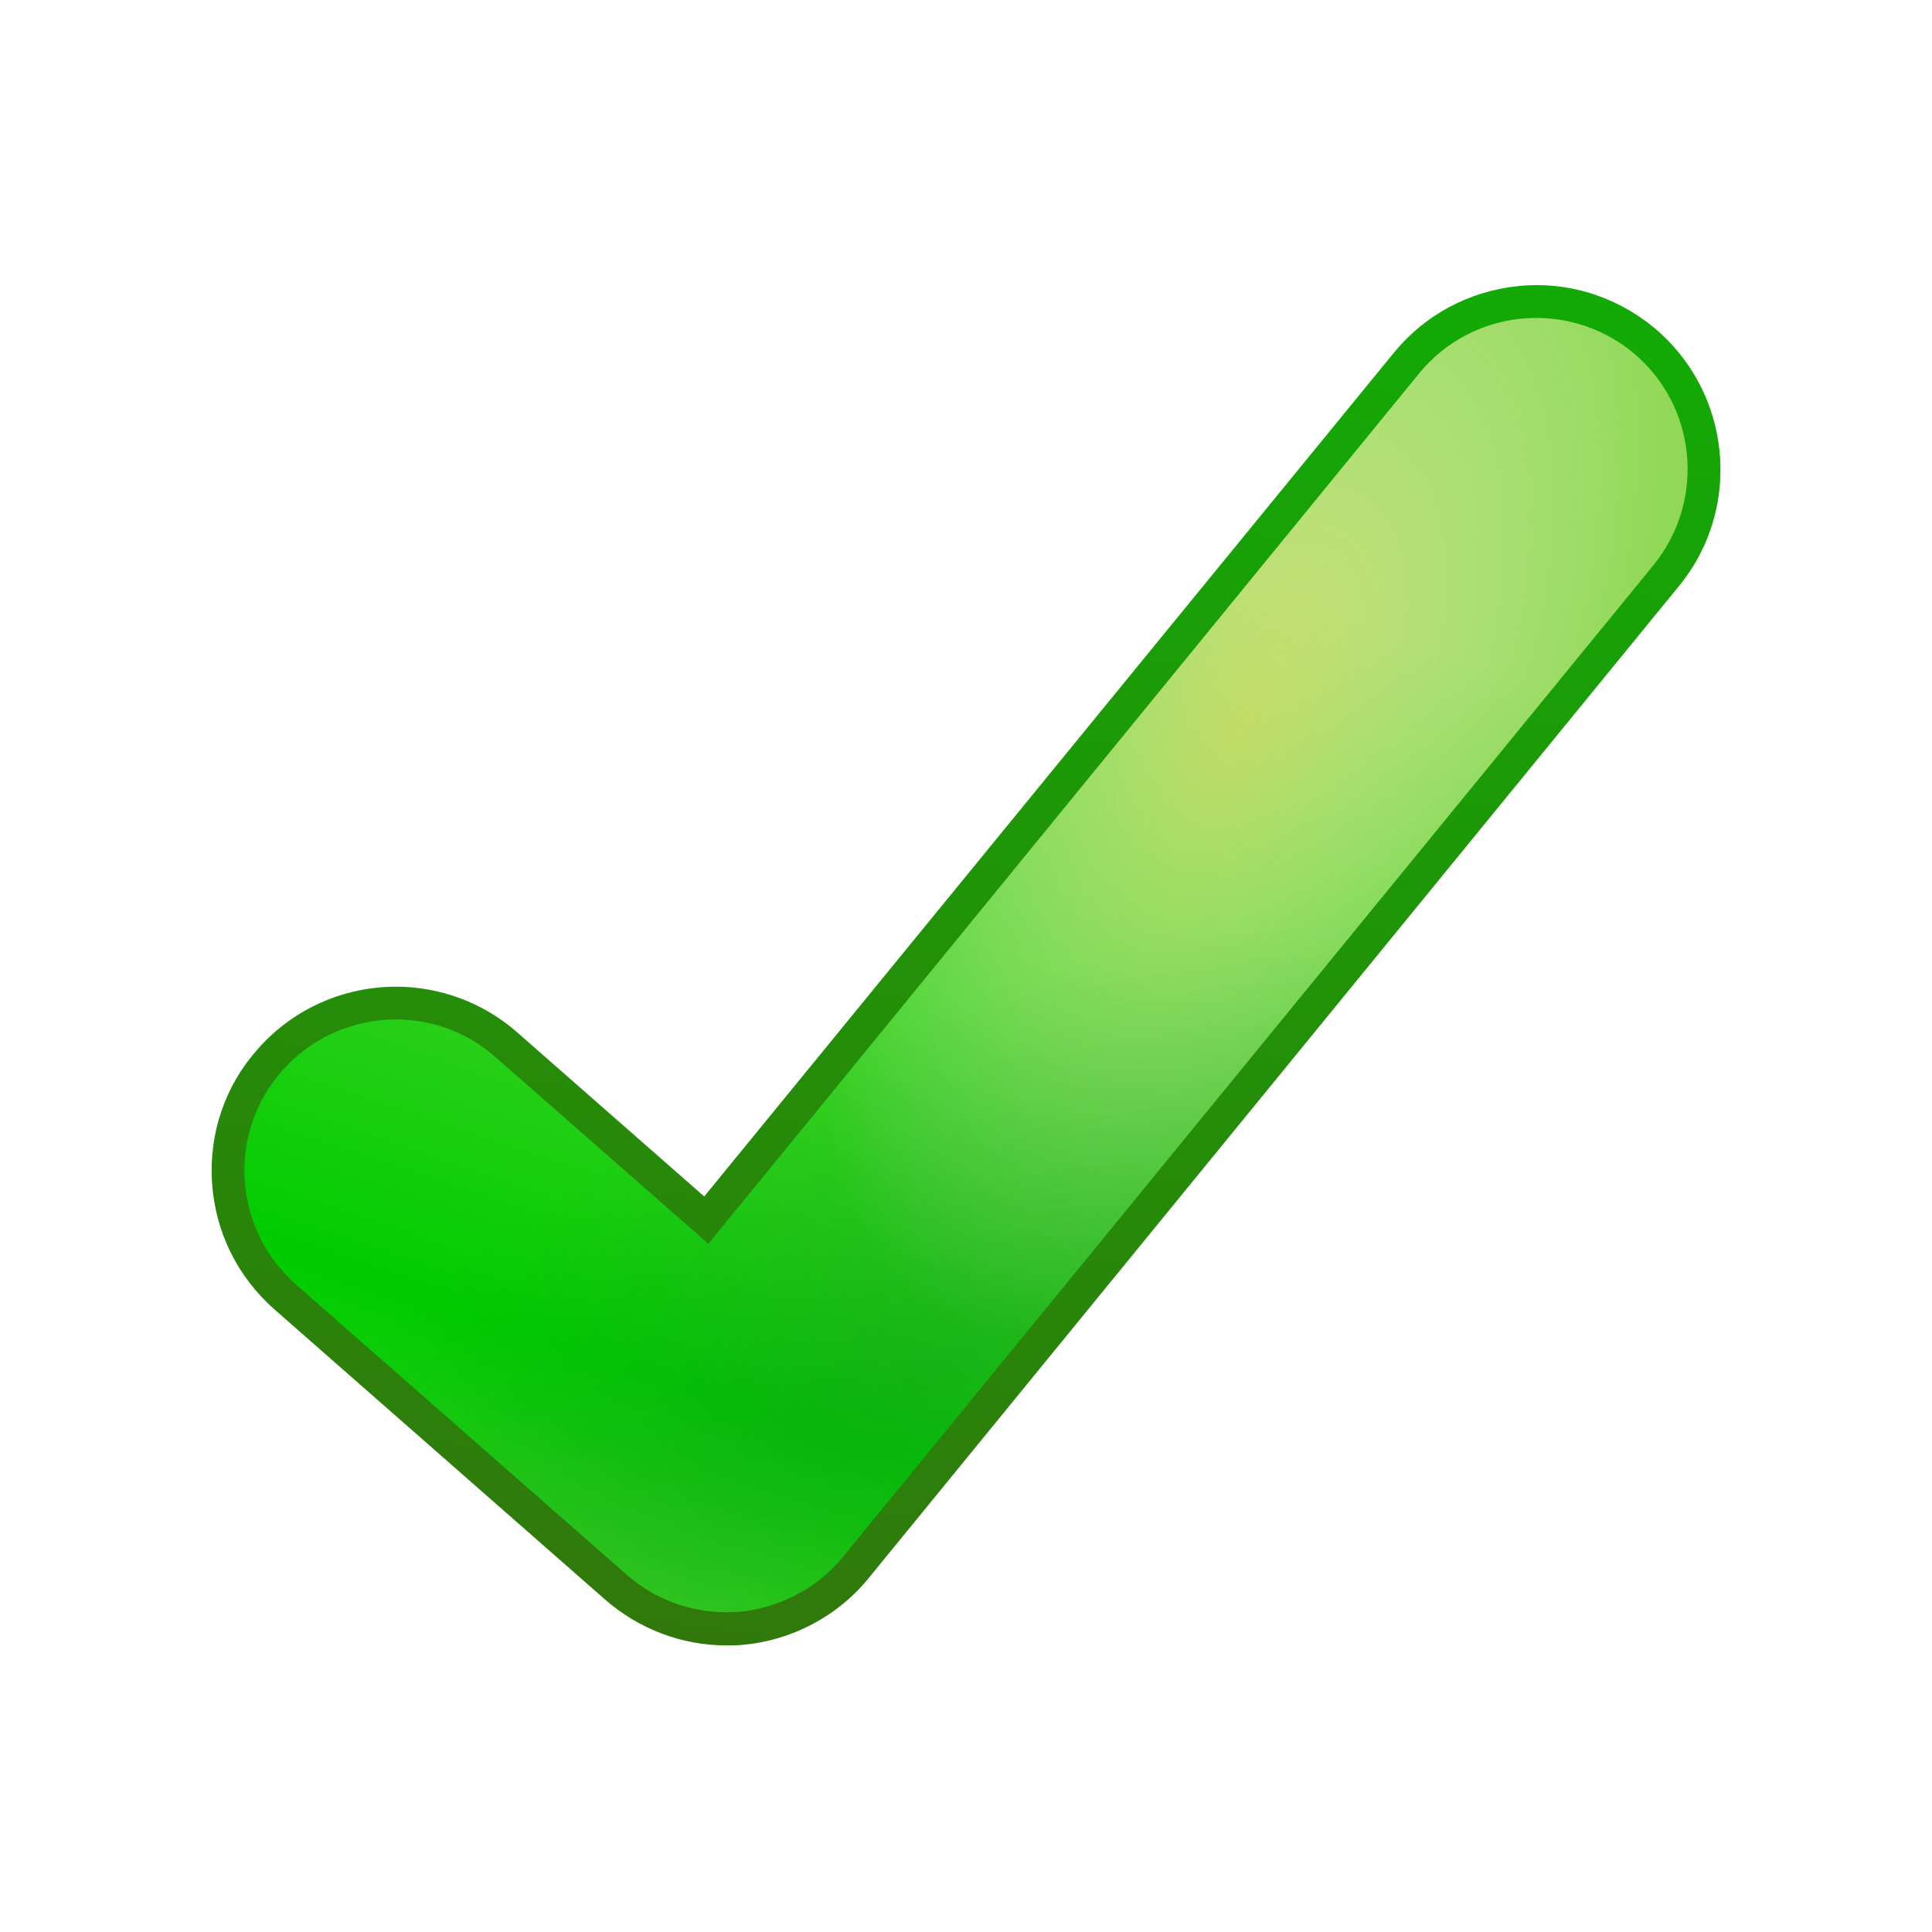
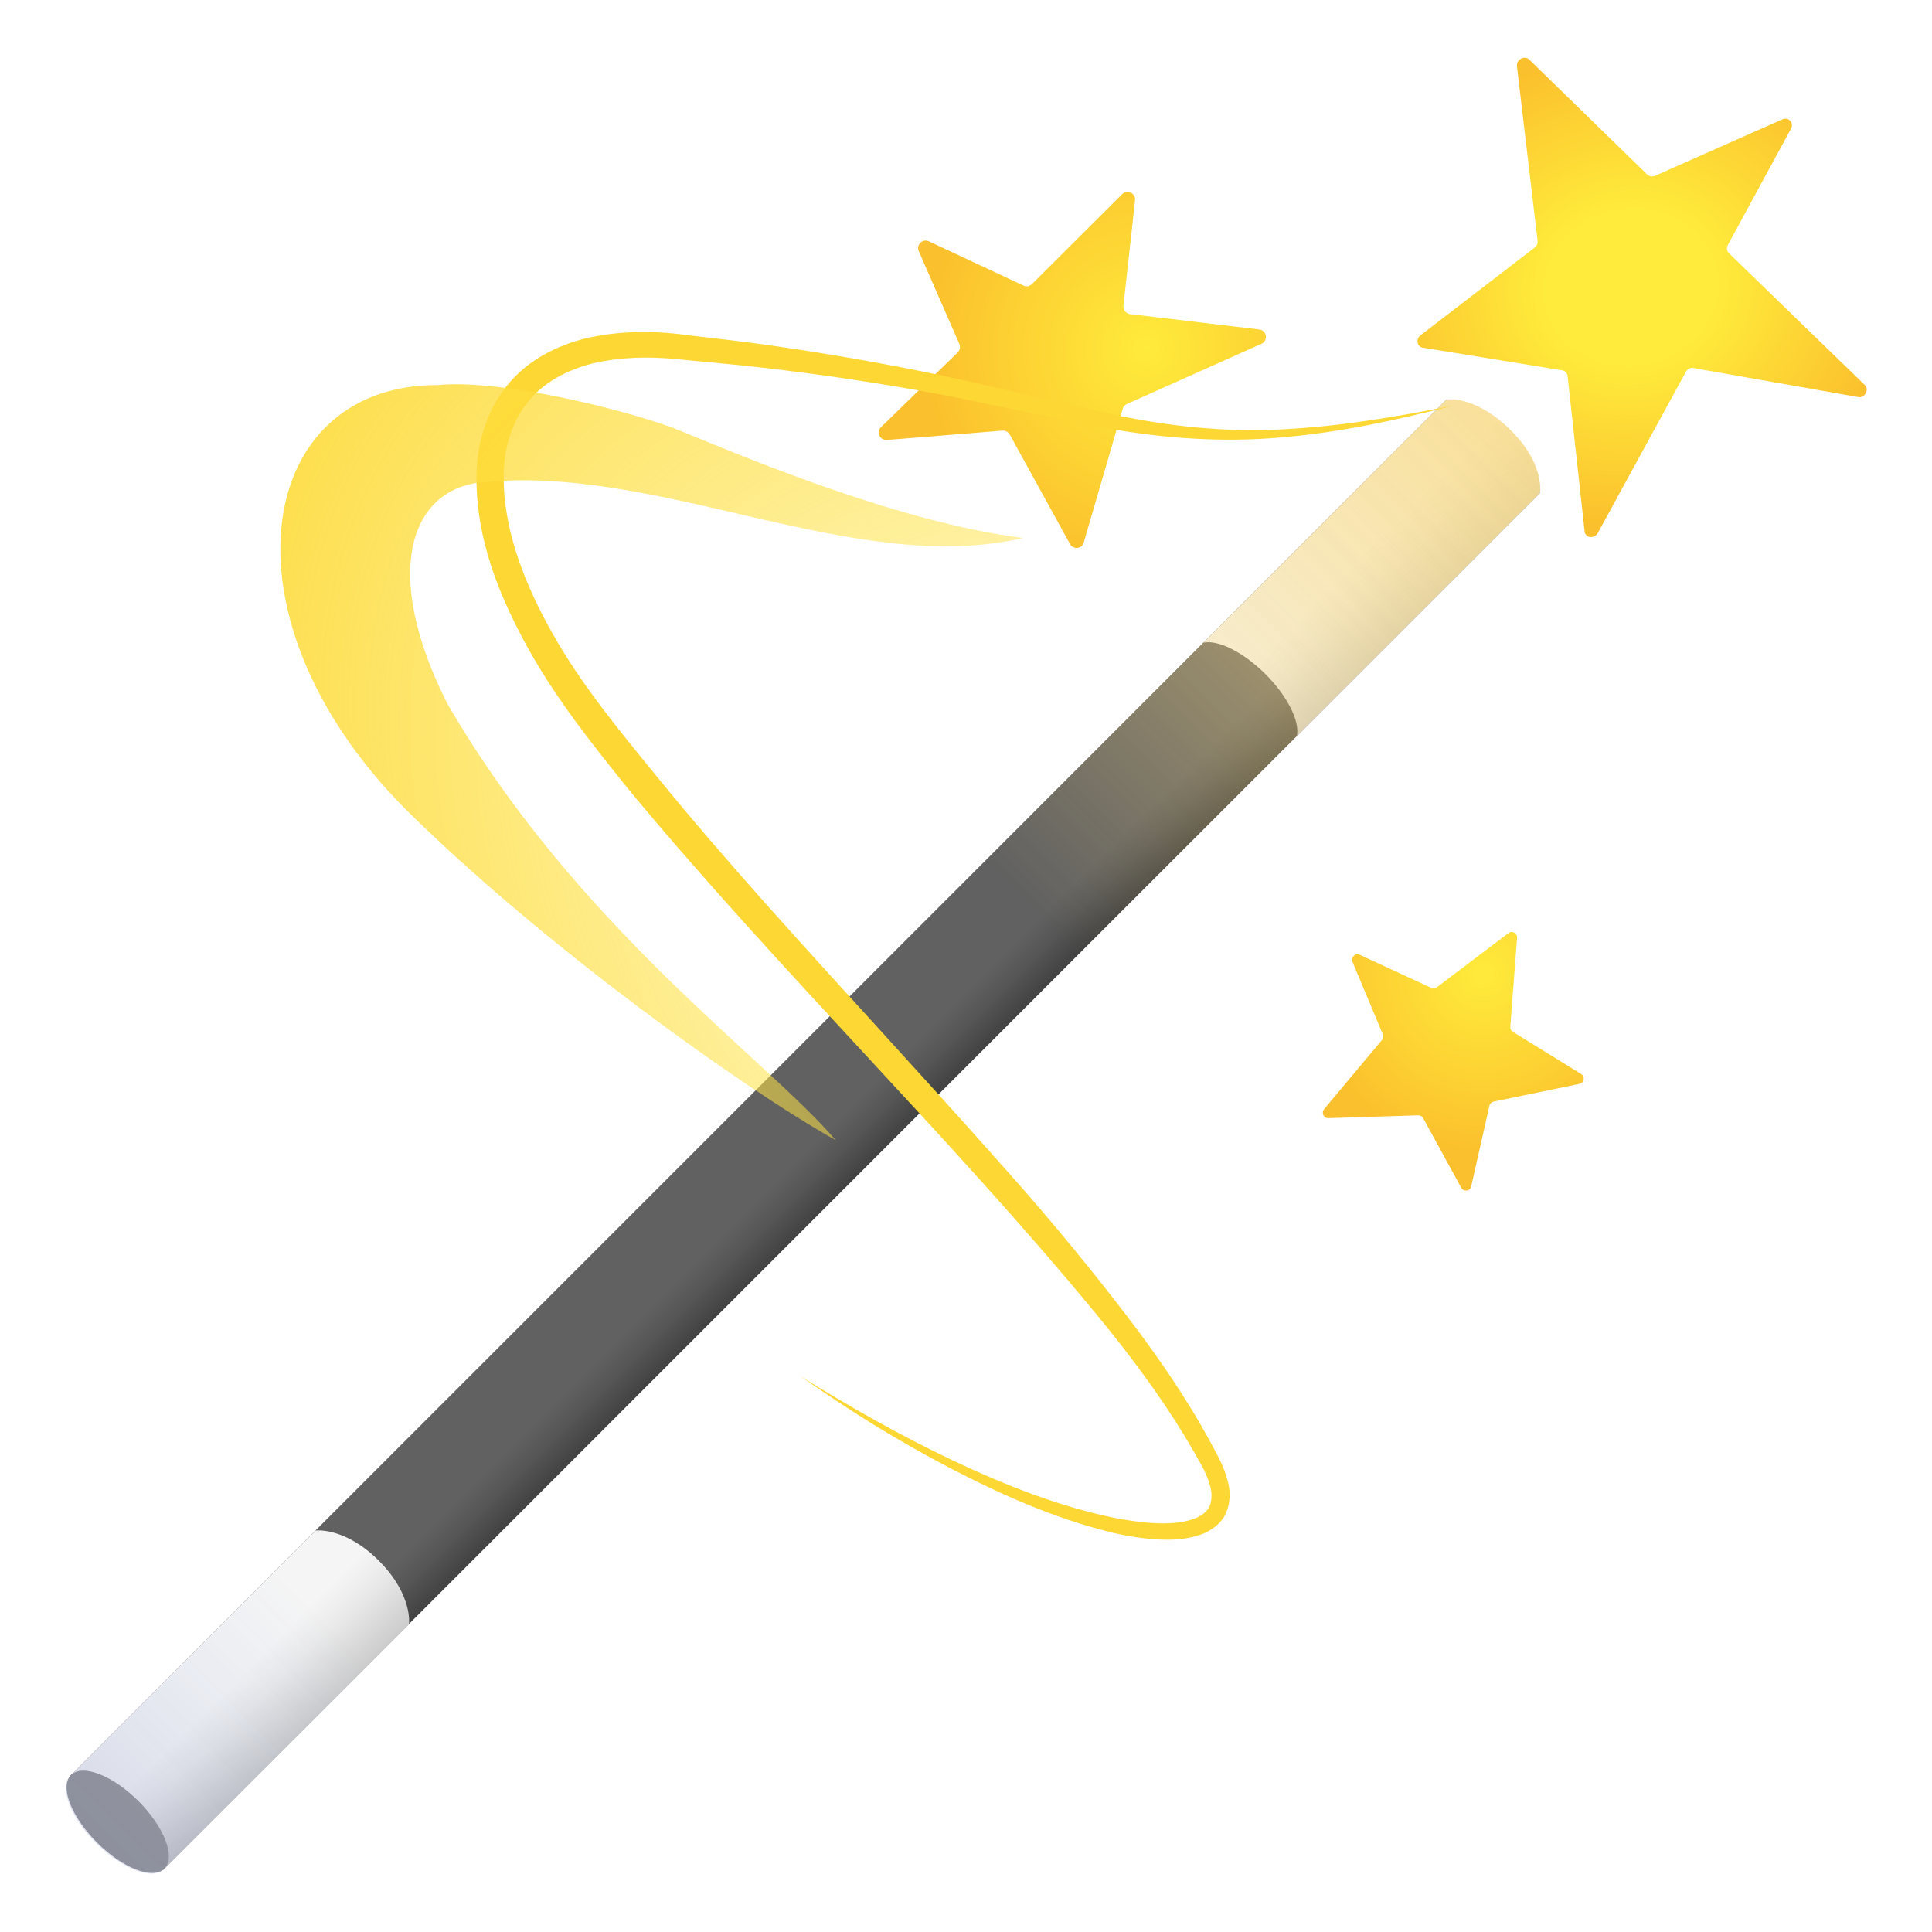
- <svg xmlns="http://www.w3.org/2000/svg" width="24px" height="24px" viewBox="0 0 24 24" fill="none">
-   <path d="M4.92 12.257C4.286 12.257 3.651 12.52 3.2 13.034C2.794 13.491 2.594 14.08 2.634 14.691C2.674 15.303 2.948 15.857 3.406 16.263L7.514 19.868C7.931 20.234 8.468 20.44 9.023 20.44C9.086 20.44 9.148 20.44 9.211 20.434C9.828 20.383 10.406 20.08 10.794 19.6L20.857 7.28C21.657 6.303 21.509 4.857 20.531 4.057C20.057 3.674 19.463 3.491 18.857 3.554C18.251 3.617 17.703 3.908 17.314 4.383L8.748 14.863L6.423 12.823C5.994 12.446 5.451 12.257 4.92 12.257Z" fill="url(#paint0_linear)" />
-   <path d="M9.023 20.028C8.566 20.028 8.126 19.863 7.783 19.56L3.674 15.954C2.897 15.268 2.817 14.08 3.503 13.303C4.189 12.525 5.377 12.445 6.154 13.131L8.8 15.451L17.628 4.64C18.286 3.834 19.468 3.72 20.274 4.371C21.08 5.028 21.194 6.211 20.543 7.017L10.474 19.337C10.154 19.731 9.68 19.977 9.177 20.023C9.126 20.023 9.074 20.028 9.023 20.028Z" fill="url(#paint1_linear)" />
-   <path opacity="0.75" d="M9.023 20.028C8.566 20.028 8.126 19.863 7.783 19.56L3.674 15.954C2.897 15.268 2.817 14.08 3.503 13.303C4.189 12.525 5.377 12.445 6.154 13.131L8.8 15.451L17.628 4.64C18.286 3.834 19.468 3.72 20.274 4.371C21.08 5.028 21.194 6.211 20.543 7.017L10.474 19.337C10.154 19.731 9.68 19.977 9.177 20.023C9.126 20.023 9.074 20.028 9.023 20.028Z" fill="url(#paint2_radial)" />
-   <path opacity="0.5" d="M9.023 20.028C8.566 20.028 8.126 19.863 7.783 19.56L3.674 15.954C2.897 15.268 2.817 14.08 3.503 13.303C4.189 12.525 5.377 12.445 6.154 13.131L8.8 15.451L17.628 4.64C18.286 3.834 19.468 3.72 20.274 4.371C21.08 5.028 21.194 6.211 20.543 7.017L10.474 19.337C10.154 19.731 9.68 19.977 9.177 20.023C9.126 20.023 9.074 20.028 9.023 20.028Z" fill="url(#paint3_radial)" />
-   <defs>
-     <linearGradient id="paint0_linear" x1="15.825" y1="-13.967" x2="9.825" y2="23.917" gradientUnits="userSpaceOnUse">
-       <stop stop-color="#00CC00" />
-       <stop offset="0.188" stop-color="#06C102" />
-       <stop offset="0.518" stop-color="#17A306" />
-       <stop offset="0.951" stop-color="#33740C" />
-       <stop offset="1" stop-color="#366E0D" />
-     </linearGradient>
-     <linearGradient id="paint1_linear" x1="15.25" y1="0.625" x2="7.434" y2="23.622" gradientUnits="userSpaceOnUse">
-       <stop offset="0.254" stop-color="#90D856" />
-       <stop offset="0.736" stop-color="#00CC00" />
-       <stop offset="0.772" stop-color="#0BCD07" />
-       <stop offset="0.834" stop-color="#29CF18" />
-       <stop offset="0.917" stop-color="#59D335" />
-       <stop offset="1" stop-color="#90D856" />
-     </linearGradient>
-     <radialGradient id="paint2_radial" cx="0" cy="0" r="1" gradientUnits="userSpaceOnUse" gradientTransform="translate(15.452 8.95803) rotate(116.129) scale(8.35776 4.28316)">
-       <stop stop-color="#FBE07A" stop-opacity="0.75" />
-       <stop offset="0.08" stop-color="#FBE387" stop-opacity="0.69" />
-       <stop offset="0.517" stop-color="#FDF2C7" stop-opacity="0.362" />
-       <stop offset="0.836" stop-color="#FFFBF0" stop-opacity="0.123" />
-       <stop offset="1" stop-color="white" stop-opacity="0" />
-     </radialGradient>
-     <radialGradient id="paint3_radial" cx="0" cy="0" r="1" gradientUnits="userSpaceOnUse" gradientTransform="translate(11.6442 17.0245) rotate(155.316) scale(9.80163 4.14906)">
-       <stop stop-color="#440063" stop-opacity="0.25" />
-       <stop offset="1" stop-color="#420061" stop-opacity="0" />
-     </radialGradient>
-   </defs>
+ <svg xmlns="http://www.w3.org/2000/svg" width="20px" height="20px" viewBox="0 0 128 128" aria-hidden="true" role="img" class="iconify iconify--noto" preserveAspectRatio="xMidYMid meet">
+   <linearGradient id="IconifyId17ecdb2904d178eab10083" gradientUnits="userSpaceOnUse" x1="50.039" y1="68.904" x2="58.797" y2="68.904" gradientTransform="rotate(45.001 55.992 74.727) scale(1 1.1165)">
+     <stop offset=".595" stop-color="#616161">
+ 
+ </stop>
+     <stop offset=".775" stop-color="#565656">
+ 
+ </stop>
+     <stop offset="1" stop-color="#424242">
+ 
+ </stop>
+   </linearGradient>
+   <path fill="url(#IconifyId17ecdb2904d178eab10083)" d="M10.8 123.89l-6.19-6.2l91.23-91.23l6.19 6.19z">
+ 
+ </path>
+   <linearGradient id="IconifyId17ecdb2904d178eab10084" gradientUnits="userSpaceOnUse" x1="88.88" y1="34.518" x2="95.665" y2="41.304">
+     <stop offset=".262" stop-color="#f5f5f5">
+ 
+ </stop>
+     <stop offset=".466" stop-color="#eaeaea">
+ 
+ </stop>
+     <stop offset=".822" stop-color="#cdcdcd">
+ 
+ </stop>
+     <stop offset=".989" stop-color="#bdbdbd">
+ 
+ </stop>
+   </linearGradient>
+   <path d="M100.04 28.46c-2.25-2.25-4.19-2-4.19-2L79.73 42.58c.95-.21 2.62.6 4.11 2.08c1.48 1.48 2.29 3.15 2.08 4.11l16.12-16.12c-.01 0 .25-1.93-2-4.19z" fill="url(#IconifyId17ecdb2904d178eab10084)">
+ 
+ </path>
+   <linearGradient id="IconifyId17ecdb2904d178eab10085" gradientUnits="userSpaceOnUse" x1="13.913" y1="109.476" x2="20.715" y2="116.277">
+     <stop offset=".262" stop-color="#f5f5f5">
+ 
+ </stop>
+     <stop offset=".466" stop-color="#eaeaea">
+ 
+ </stop>
+     <stop offset=".822" stop-color="#cdcdcd">
+ 
+ </stop>
+     <stop offset=".989" stop-color="#bdbdbd">
+ 
+ </stop>
+   </linearGradient>
+   <path d="M25.1 103.4c-2.25-2.25-4.19-2-4.19-2L4.74 117.56c.95-.21 2.67.56 4.16 2.04c1.48 1.48 2.25 3.21 2.04 4.16l16.16-16.17s.25-1.94-2-4.19z" fill="url(#IconifyId17ecdb2904d178eab10085)">
+ 
+ </path>
+   <ellipse transform="rotate(-45.001 7.798 120.7)" cx="7.8" cy="120.7" rx="1.94" ry="4.38" fill="#9e9e9e">
+ 
+ </ellipse>
+   <linearGradient id="IconifyId17ecdb2904d178eab10086" gradientUnits="userSpaceOnUse" x1="68.386" y1="60.107" x2="102.984" y2="25.509">
+     <stop offset="0" stop-color="#fada80" stop-opacity="0">
+ 
+ </stop>
+     <stop offset="1" stop-color="#fada80">
+ 
+ </stop>
+   </linearGradient>
+   <path d="M95.82 26.48L27.88 94.43c-.76.76.01 2.76 1.72 4.46c1.71 1.71 3.71 2.48 4.46 1.72l67.95-67.95s.42-1.88-1.98-4.21s-4.21-1.97-4.21-1.97z" opacity=".85" fill="url(#IconifyId17ecdb2904d178eab10086)">
+ 
+ </path>
+   <linearGradient id="IconifyId17ecdb2904d178eab10087" gradientUnits="userSpaceOnUse" x1="-2.51" y1="131.003" x2="21.434" y2="107.059">
+     <stop offset="0" stop-color="#1a237e">
+ 
+ </stop>
+     <stop offset=".186" stop-color="#1d2a87" stop-opacity=".814">
+ 
+ </stop>
+     <stop offset=".49" stop-color="#243da0" stop-opacity=".51">
+ 
+ </stop>
+     <stop offset=".873" stop-color="#2f5cc7" stop-opacity=".127">
+ 
+ </stop>
+     <stop offset="1" stop-color="#3367d6" stop-opacity="0">
+ 
+ </stop>
+   </linearGradient>
+   <path d="M72.59 49.71L4.65 117.66c-.76.76.01 2.76 1.72 4.46c1.71 1.71 3.71 2.48 4.46 1.72L78.79 55.9s.42-1.88-1.98-4.21c-2.41-2.32-4.22-1.98-4.22-1.98z" opacity=".22" fill="url(#IconifyId17ecdb2904d178eab10087)">
+ 
+ </path>
+   <radialGradient id="IconifyId17ecdb2904d178eab10088" cx="75.918" cy="23.046" r="14.784" gradientTransform="rotate(2.144 75.14 23.029)" gradientUnits="userSpaceOnUse">
+     <stop offset="0" stop-color="#ffeb3b">
+ 
+ </stop>
+     <stop offset="1" stop-color="#fbc02d">
+ 
+ </stop>
+   </radialGradient>
+   <path d="M68.37 18.82l5.98-5.96c.33-.33.9-.06.85.41l-.77 6.99c-.03.27.16.52.44.55l8.56 1.02c.5.06.61.74.14.95l-8.92 3.99c-.13.06-.23.18-.27.32l-2.58 8.85c-.12.43-.7.49-.91.1l-3.99-7.25a.51.51 0 0 0-.48-.26l-7.66.62a.497.497 0 0 1-.39-.85l5.08-4.95c.15-.14.19-.37.11-.56l-2.69-6.15c-.18-.42.25-.85.67-.65l6.29 2.94c.17.08.39.04.54-.11z" fill="url(#IconifyId17ecdb2904d178eab10088)">
+ 
+ </path>
+   <radialGradient id="IconifyId17ecdb2904d178eab10089" cx="99.385" cy="64.955" r="11.883" gradientTransform="rotate(-20.089 97.619 67.899)" gradientUnits="userSpaceOnUse">
+     <stop offset="0" stop-color="#ffeb3b">
+ 
+ </stop>
+     <stop offset="1" stop-color="#fbc02d">
+ 
+ </stop>
+   </radialGradient>
+   <path d="M90.09 63.26l4.74 2.19c.12.06.26.04.36-.04l4.75-3.59c.25-.19.59.01.57.31l-.45 5.9c-.01.13.05.26.17.33l4.53 2.8c.27.17.2.59-.12.65l-5.68 1.17c-.14.03-.25.13-.28.27l-1.21 5.35c-.07.32-.5.38-.66.09l-2.52-4.61a.358.358 0 0 0-.32-.19l-5.96.19c-.31.01-.48-.35-.29-.59l3.84-4.59c.09-.1.11-.24.06-.37l-2.02-4.82c-.11-.29.2-.59.49-.45z" fill="url(#IconifyId17ecdb2904d178eab10089)">
+ 
+ </path>
+   <radialGradient id="IconifyId17ecdb2904d178eab10090" cx="134.587" cy="-6.354" r="16.452" gradientTransform="matrix(-.2474 .9423 -1.0398 -.1868 134.717 -108.97)" gradientUnits="userSpaceOnUse">
+     <stop offset=".325" stop-color="#ffeb3b">
+ 
+ </stop>
+     <stop offset="1" stop-color="#fbc02d">
+ 
+ </stop>
+   </radialGradient>
+   <path d="M109.65 11.65l8.43-3.74c.42-.19.79.23.57.63l-4.17 7.68c-.1.18-.08.4.05.54l9.03 8.76c.27.28.04.78-.37.8l-11.08-1.95c-.17.01-.33.11-.42.27l-5.83 10.67c-.22.39-.78.35-.87-.06l-1.14-10.39a.438.438 0 0 0-.39-.33l-9.15-1.49c-.39-.03-.54-.5-.24-.79l7.65-5.88c.11-.11.17-.26.15-.41L100.5 4.38c-.04-.44.51-.73.82-.43l7.82 7.62c.13.12.33.15.51.08z" fill="url(#IconifyId17ecdb2904d178eab10090)">
+ 
+ </path>
+   <g>
+     <path d="M96.29 26.87c-3.74.96-7.53 1.79-11.4 2.11c-3.87.35-7.8.07-11.62-.62c-3.82-.71-7.57-1.6-11.35-2.3c-3.78-.7-7.58-1.26-11.4-1.7c-1.91-.22-3.83-.38-5.74-.57c-1.87-.18-3.72-.13-5.48.28c-1.73.44-3.34 1.27-4.38 2.63c-1.05 1.34-1.55 3.08-1.55 4.87c-.02 3.61 1.43 7.21 3.27 10.46c1.85 3.27 4.28 6.24 6.71 9.21c4.84 5.96 10.07 11.63 15.26 17.34c2.6 2.86 5.2 5.71 7.76 8.61c2.58 2.88 5.07 5.85 7.45 8.91c2.39 3.05 4.66 6.24 6.51 9.7c.46.84.97 1.77 1.12 2.89c.05.57-.01 1.2-.33 1.76s-.85.91-1.36 1.14c-1.05.42-2.09.45-3.09.4c-1-.06-1.98-.22-2.94-.44c-3.82-.93-7.39-2.52-10.83-4.31c-1.72-.9-3.4-1.86-5.05-2.87c-1.64-1.02-3.25-2.1-4.83-3.2c3.28 2.04 6.64 3.94 10.11 5.59c3.47 1.64 7.08 3.07 10.79 3.82c.93.17 1.86.31 2.78.34c.92.03 1.85-.05 2.59-.37c.36-.17.66-.39.81-.69c.15-.29.19-.66.15-1.05c-.12-.8-.55-1.6-1.04-2.43c-1.87-3.3-4.16-6.38-6.6-9.34c-9.76-11.84-20.88-22.6-30.8-34.54c-2.43-3.01-4.89-6.07-6.82-9.54c-1.9-3.44-3.47-7.26-3.42-11.43c.02-2.06.62-4.23 1.98-5.93c1.35-1.73 3.37-2.73 5.36-3.21c2.01-.44 4.07-.49 6.04-.26c1.92.24 3.85.44 5.77.71c3.84.54 7.66 1.2 11.45 1.99c3.79.8 7.54 1.76 11.29 2.57c3.74.82 7.56 1.25 11.4 1.05c3.83-.18 7.64-.83 11.43-1.58z" fill="#fdd835">
+ 
+ </path>
+   </g>
+   <radialGradient id="IconifyId17ecdb2904d178eab10091" cx="92.761" cy="70.093" r="93.729" gradientTransform="matrix(.8599 .5105 -.306 .5153 34.446 -13.385)" gradientUnits="userSpaceOnUse">
+     <stop offset="0" stop-color="#ffee58" stop-opacity="0">
+ 
+ </stop>
+     <stop offset="1" stop-color="#fdd835">
+ 
+ </stop>
+   </radialGradient>
+   <path d="M67.78 35.64c-11.25 2.62-24.16-5-36.08-3.66c-4.55.6-6.42 6.04-2.05 14.66c8.58 14.77 21.1 23.49 25.72 28.9c-6.21-3.48-18.97-12.65-27.84-21.28c-13.35-12.8-10.88-28.8 1.5-28.75c4.15-.4 12.18 1.6 15.54 2.83c3.31 1.33 14.58 6.24 23.21 7.3z" fill="url(#IconifyId17ecdb2904d178eab10091)">
+ 
+ </path>
</svg>
